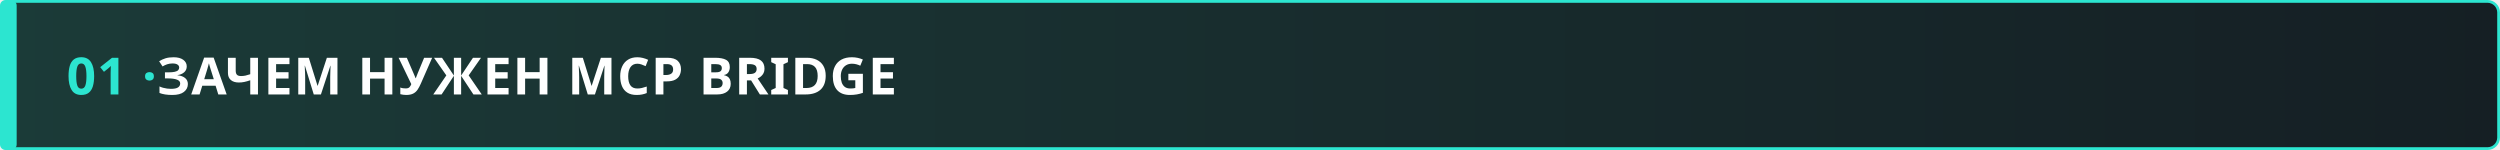
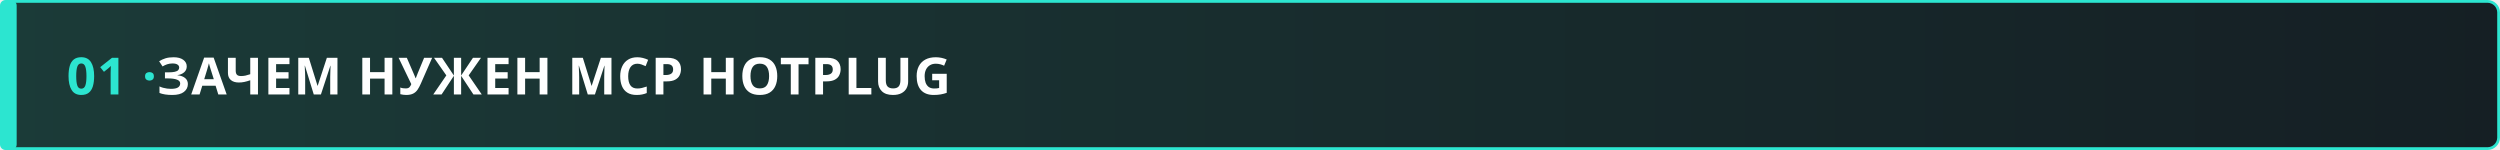
<svg xmlns="http://www.w3.org/2000/svg" viewBox="0 0 900 54" width="100%">
  <defs>
    <linearGradient id="g" x1="0%" y1="0%" x2="100%" y2="0%">
      <stop offset="0%" stop-color="#1B3B38" />
      <stop offset="100%" stop-color="#151F24" />
    </linearGradient>
  </defs>
  <rect x="0.5" y="0.5" width="899" height="53" rx="4" fill="url(#g)" stroke="#2CE5D0" stroke-width="1" />
  <rect x="0" y="0" width="6" height="54" rx="2" fill="#2CE5D0" />
  <text x="24" y="34" font-family="'Segoe UI', -apple-system, BlinkMacSystemFont, sans-serif" font-size="18.5" font-weight="700" fill="#FFFFFF" letter-spacing="0.4">
-     <tspan fill="#2CE5D0">01 · </tspan>ЗАЧЕМ НУЖЕН MCP BRIDGE
+     <tspan fill="#2CE5D0">01 · </tspan>ЗАЧЕМ НУЖЕН MCP HOTPLUG
  </text>
</svg>
